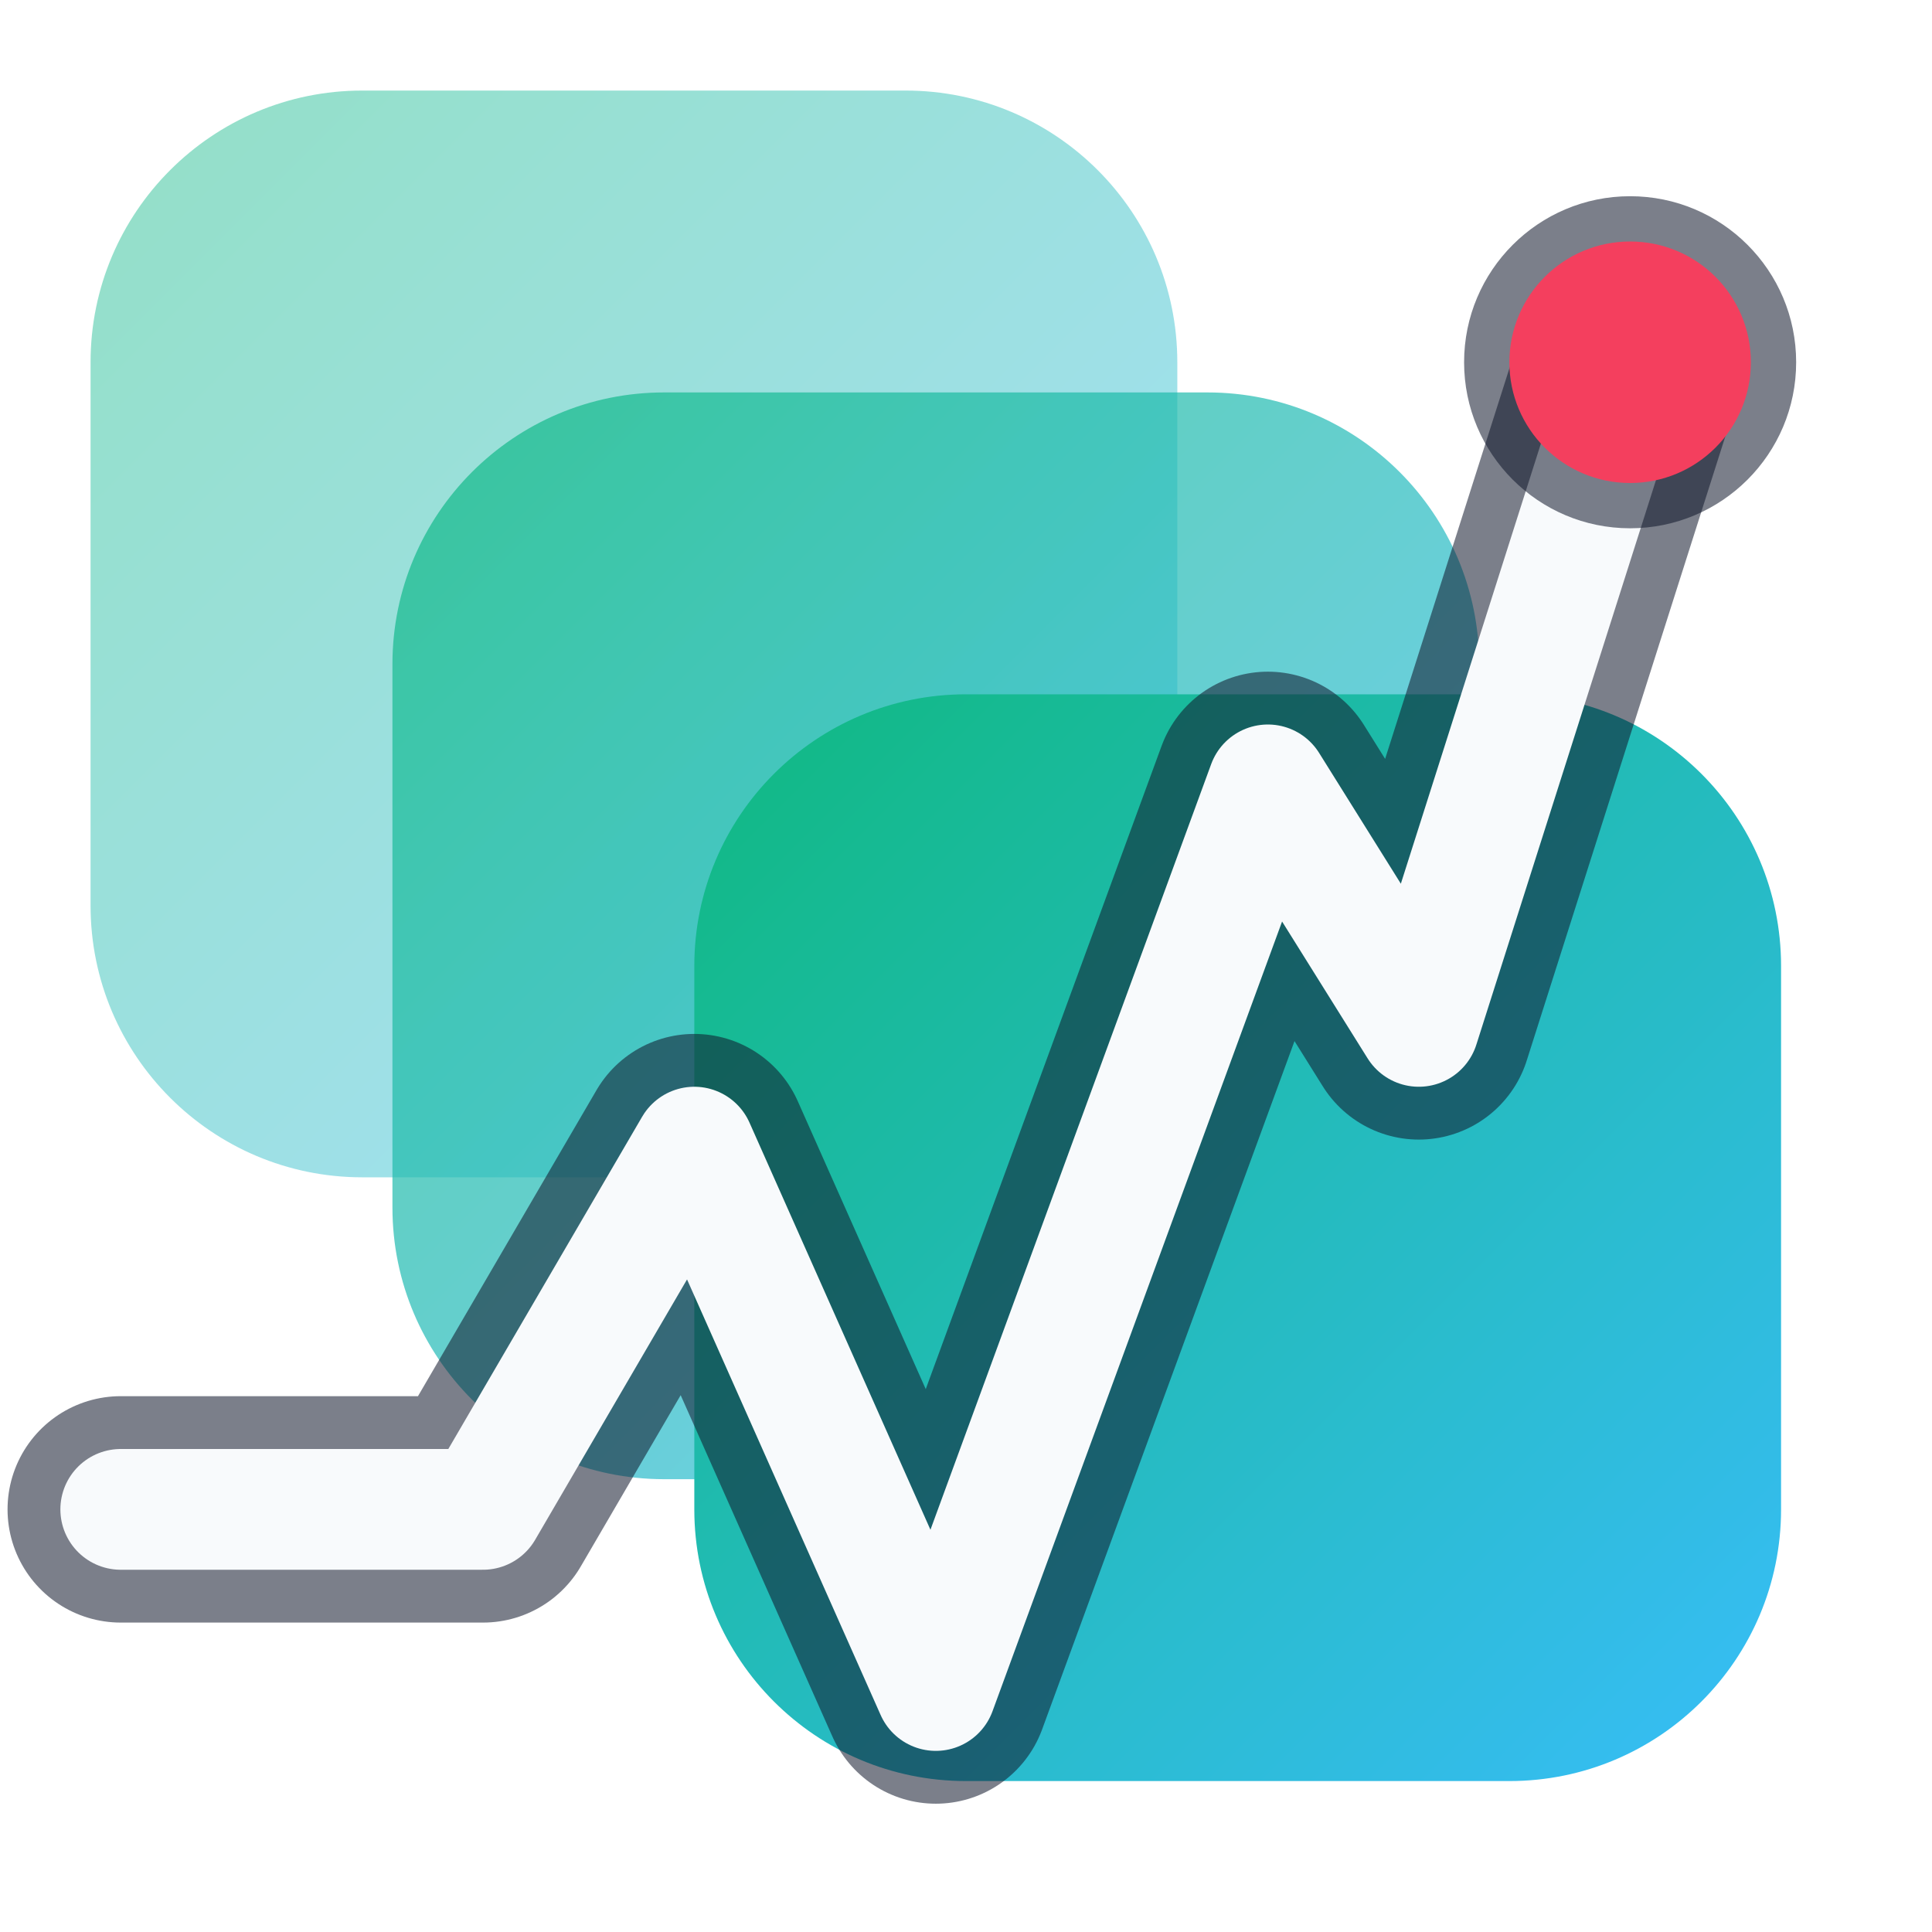
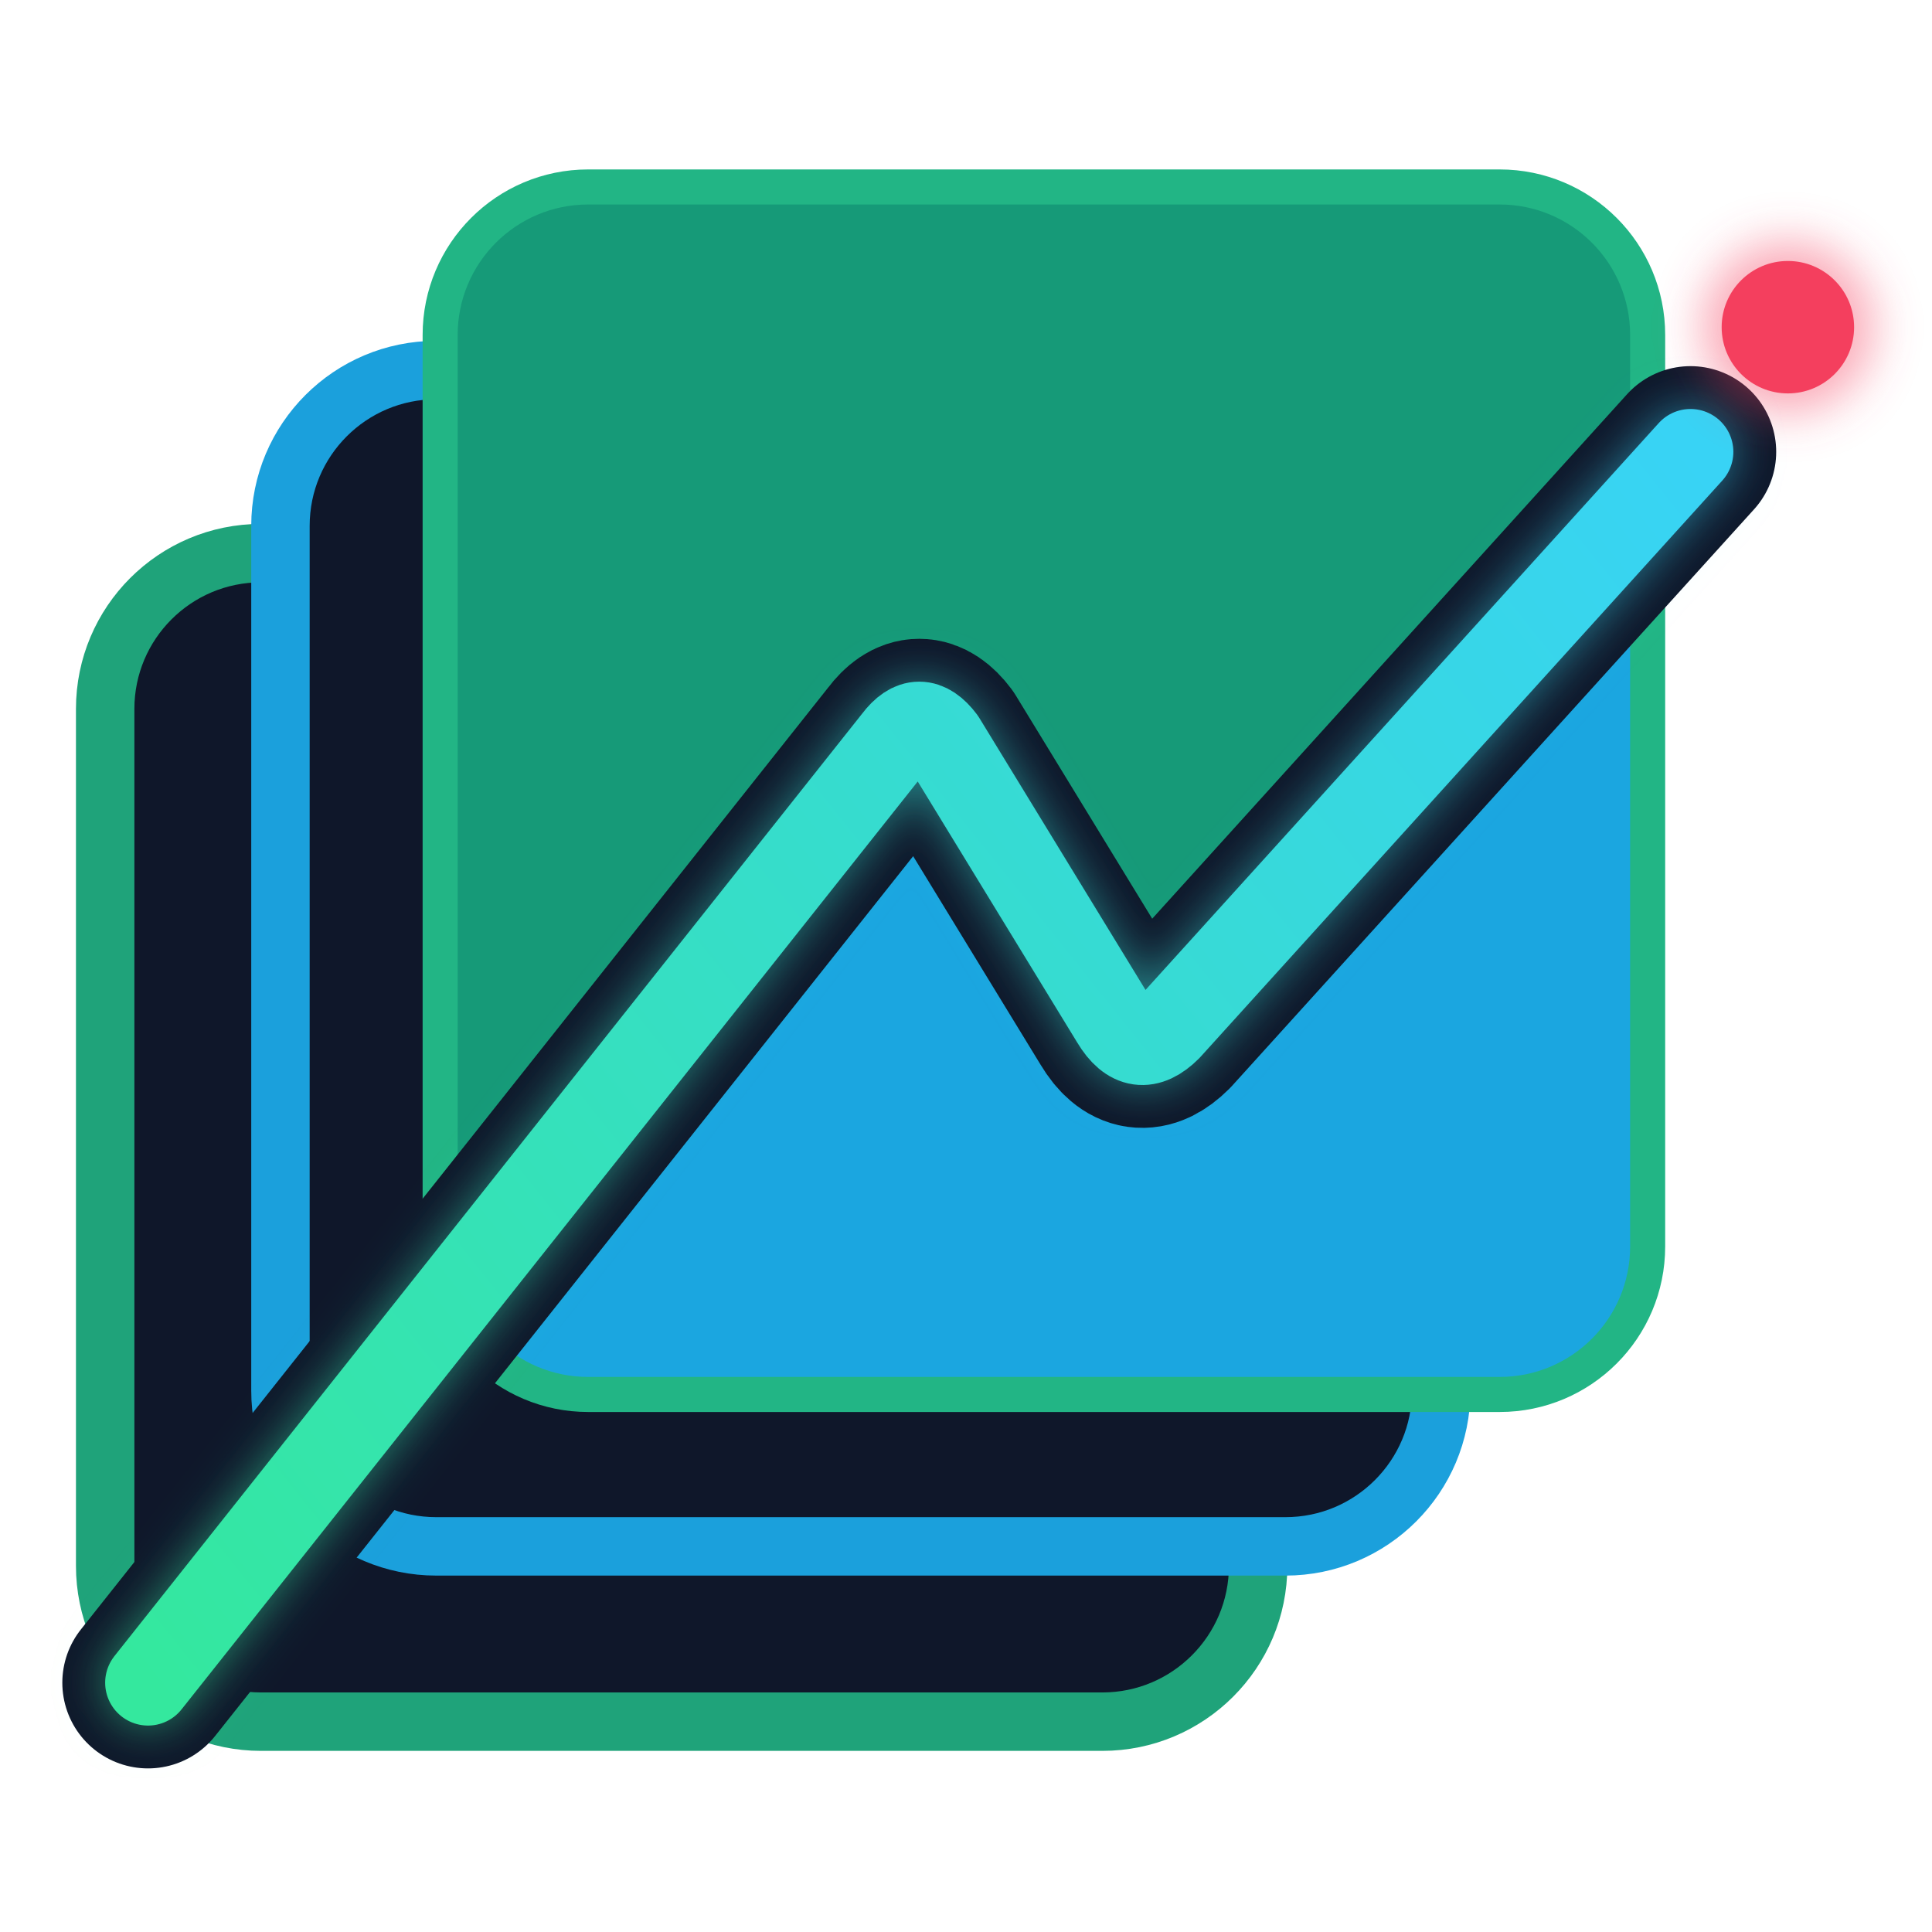
- <svg xmlns="http://www.w3.org/2000/svg" viewBox="0 0 64 64" fill="none">
+ <svg xmlns="http://www.w3.org/2000/svg" viewBox="230 310 496 496" width="64" height="64" role="img" aria-label="SaudaPulse">
  <defs>
-     <linearGradient id="g" x1="0" y1="0" x2="1" y2="1">
-       <stop offset="0" stop-color="#10B981" />
-       <stop offset="1" stop-color="#38BDF8" />
+     <linearGradient id="sp-line" gradientUnits="userSpaceOnUse" x1="268" y1="742" x2="664" y2="426">
+       <stop offset="0" stop-color="#34E89E" />
+       <stop offset="1" stop-color="#38D3F5" />
    </linearGradient>
+     <clipPath id="sp-front">
+       <rect x="343" y="358" width="310" height="310" rx="38" />
+     </clipPath>
+     <filter id="sp-glow" x="-30%" y="-30%" width="160%" height="160%">
+       <feGaussianBlur stdDeviation="6" />
+     </filter>
  </defs>
-   <rect x="3" y="3" width="36" height="36" rx="9" fill="url(#g)" opacity="0.45" />
-   <rect x="13" y="13" width="36" height="36" rx="9" fill="url(#g)" opacity="0.7" />
-   <rect x="23" y="23" width="36" height="36" rx="9" fill="url(#g)" />
-   <path d="M4 50H16L23 38L31 56L42 26L47 34L54 12" stroke="#0F172A" stroke-opacity="0.55" stroke-width="7.5" stroke-linecap="round" stroke-linejoin="round" />
-   <path d="M4 50H16L23 38L31 56L42 26L47 34L54 12" stroke="#F8FAFC" stroke-width="4" stroke-linecap="round" stroke-linejoin="round" />
-   <circle cx="54" cy="12" r="5.5" fill="#0F172A" fill-opacity="0.55" />
-   <circle cx="54" cy="12" r="4" fill="#F43F5E" />
+   <rect x="257" y="452" width="296" height="300" rx="40" fill="#0F172A" stroke="#1FA37A" stroke-width="15" />
+   <rect x="302" y="405" width="298" height="302" rx="40" fill="#0F172A" stroke="#1BA0DC" stroke-width="15" />
+   <rect x="343" y="358" width="310" height="310" rx="38" fill="#1BA6E0" />
+   <g clip-path="url(#sp-front)">
+     <path d="M330 345 H670 V420 L530 574 Q522 582 516 572 L472 500 Q466 492 460 500 L330 664 Z" fill="#169A78" />
+   </g>
+   <rect x="343" y="358" width="310" height="310" rx="38" fill="none" stroke="#22B585" stroke-width="9" />
+   <path d="M268 742 L460 500 Q466 492 472 500 L516 572 Q522 582 530 574 L664 426" fill="none" stroke="#0F172A" stroke-width="44" stroke-linecap="round" stroke-linejoin="round" />
+   <path d="M268 742 L460 500 Q466 492 472 500 L516 572 Q522 582 530 574 L664 426" fill="none" stroke="url(#sp-line)" stroke-width="22" stroke-linecap="round" stroke-linejoin="round" opacity=".55" filter="url(#sp-glow)" />
+   <path d="M268 742 L460 500 Q466 492 472 500 L516 572 Q522 582 530 574 L664 426" fill="none" stroke="url(#sp-line)" stroke-width="22" stroke-linecap="round" stroke-linejoin="round" />
+   <circle cx="689" cy="394" r="22" fill="#F43F5E" opacity=".45" filter="url(#sp-glow)" />
+   <circle cx="689" cy="394" r="17" fill="#F43F5E" />
</svg>
